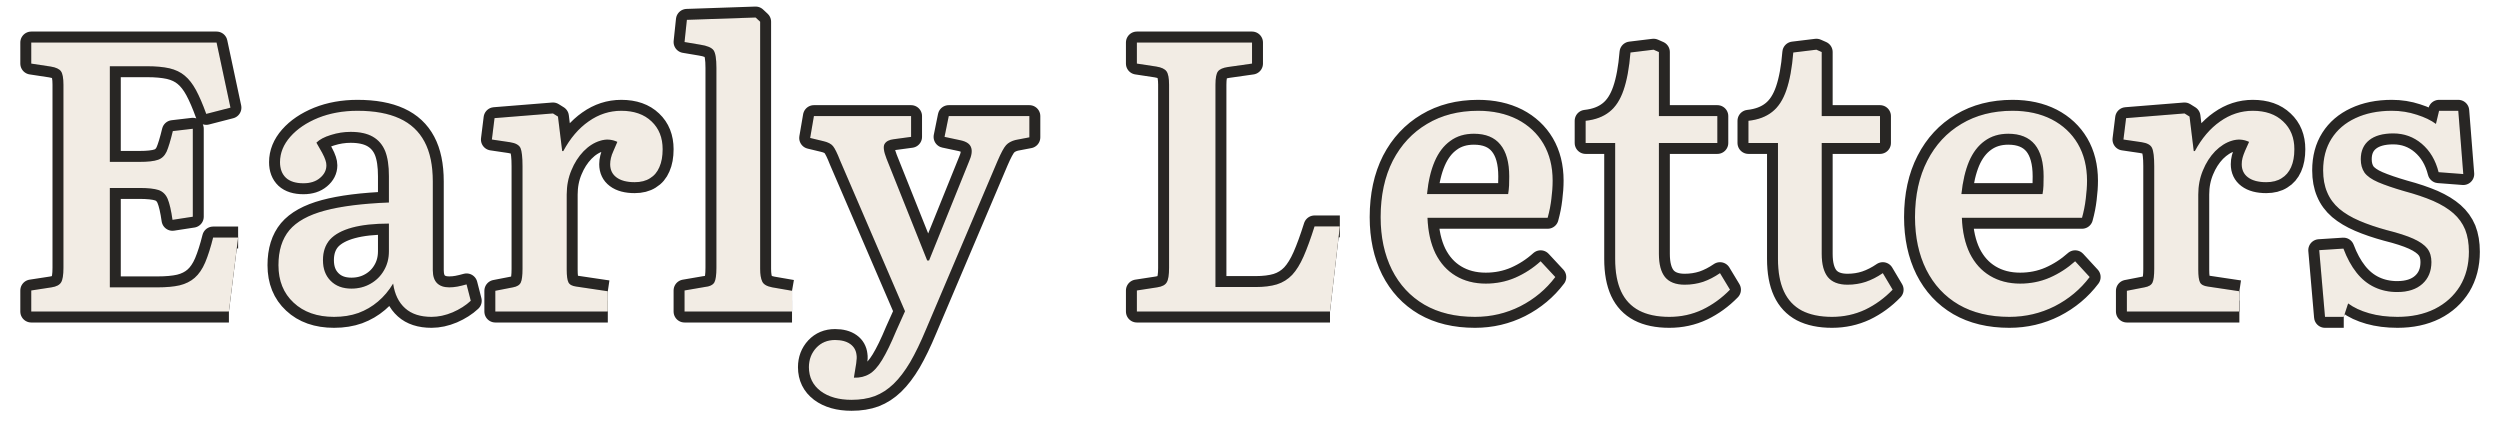
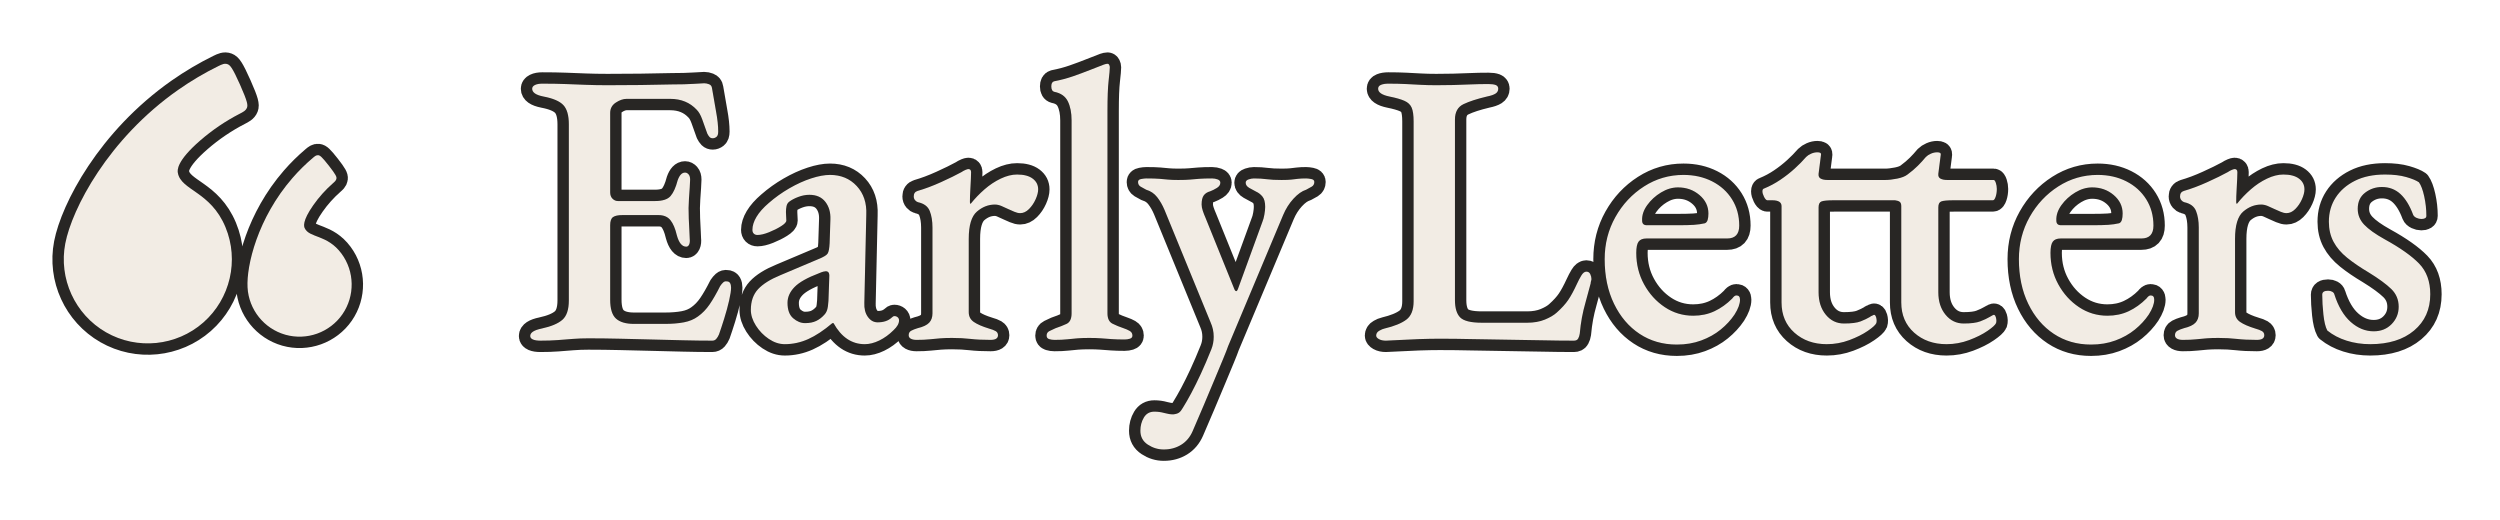
- <svg xmlns="http://www.w3.org/2000/svg" width="160" height="28" viewBox="0 0 160 28" role="img" aria-label="Early Letters">
-   <g transform="translate(0.57 19.94)">
-     <path d="M14.08 0L1.43 0L1.43-1.35L2.73-1.55Q3.19-1.62 3.34-1.87Q3.49-2.11 3.49-2.80L3.49-14.52Q3.49-15.16 3.33-15.38Q3.17-15.60 2.68-15.68L1.43-15.87L1.43-17.22L13.29-17.22L14.18-13.05L12.63-12.65Q12.29-13.59 11.97-14.18Q11.65-14.77 11.25-15.10Q10.86-15.43 10.27-15.57Q9.68-15.70 8.85-15.70L6.46-15.70L6.46-9.58L8.35-9.58Q9.16-9.58 9.53-9.71Q9.90-9.83 10.09-10.23Q10.27-10.64 10.49-11.55L11.77-11.70L11.77-6.07L10.47-5.87Q10.34-6.78 10.16-7.21Q9.98-7.64 9.57-7.78Q9.16-7.91 8.35-7.91L6.46-7.91L6.46-1.55L9.51-1.55Q10.37-1.55 10.93-1.68Q11.50-1.82 11.89-2.16Q12.29-2.51 12.56-3.14Q12.83-3.78 13.07-4.74L14.67-4.74M20.81 0.34Q19.19 0.34 18.22-0.57Q17.25-1.47 17.25-2.97Q17.25-4.37 17.95-5.21Q18.65-6.04 20.21-6.46Q21.77-6.88 24.32-6.98L24.32-8.67Q24.32-9.66 24.08-10.27Q23.83-10.88 23.29-11.19Q22.75-11.50 21.87-11.50Q21.23-11.50 20.60-11.30Q19.98-11.11 19.68-10.81Q19.90-10.44 20.05-10.16Q20.20-9.88 20.26-9.69Q20.32-9.51 20.32-9.36Q20.32-8.89 19.91-8.55Q19.51-8.21 18.85-8.21Q18.11-8.21 17.73-8.56Q17.35-8.92 17.35-9.56Q17.35-10.44 18.01-11.19Q18.67-11.94 19.80-12.40Q20.93-12.85 22.31-12.85Q23.93-12.85 25-12.36Q26.07-11.87 26.60-10.87Q27.13-9.88 27.13-8.33L27.13-2.65Q27.13-2.09 27.40-1.82Q27.67-1.55 28.18-1.55Q28.45-1.55 28.71-1.60Q28.97-1.65 29.29-1.74L29.56-0.69Q29.09-0.25 28.40 0.05Q27.71 0.34 27.05 0.34Q25.97 0.34 25.36-0.21Q24.74-0.76 24.59-1.79Q24.18-1.11 23.62-0.64Q23.07-0.17 22.37 0.09Q21.67 0.34 20.81 0.34M21.92-1.47Q22.60-1.47 23.14-1.78Q23.69-2.09 24-2.63Q24.32-3.17 24.32-3.86L24.32-5.63Q22.90-5.63 21.95-5.37Q21.01-5.11 20.55-4.61Q20.10-4.10 20.10-3.29Q20.10-2.46 20.59-1.97Q21.08-1.47 21.92-1.47M38.33 0L31.13 0L31.13-1.33L32.26-1.55Q32.65-1.62 32.76-1.86Q32.87-2.09 32.87-2.73L32.87-9.31Q32.87-10.17 32.74-10.47Q32.60-10.76 32.06-10.84L30.91-11.01L31.08-12.38L34.82-12.68L35.14-12.48L35.41-10.27L35.48-10.27Q36.14-11.50 37.10-12.17Q38.06-12.85 39.19-12.85Q40.42-12.85 41.13-12.17Q41.84-11.50 41.84-10.39Q41.84-9.71 41.63-9.24Q41.43-8.77 41.03-8.53Q40.64-8.28 40.05-8.28Q39.29-8.28 38.88-8.59Q38.48-8.89 38.48-9.43Q38.48-9.63 38.53-9.83Q38.57-10.02 38.69-10.28Q38.80-10.54 38.94-10.86Q38.40-11.11 37.84-10.93Q37.27-10.76 36.78-10.26Q36.29-9.75 36-9.04Q35.70-8.33 35.70-7.49L35.70-2.68Q35.70-2.09 35.81-1.87Q35.92-1.65 36.31-1.60L38.33-1.30M50.12 0L43.24 0L43.24-1.35L44.52-1.57Q45.01-1.62 45.15-1.87Q45.28-2.11 45.28-2.80L45.28-15.60Q45.28-16.46 45.10-16.72Q44.91-16.98 44.25-17.08L43.24-17.25L43.39-18.67L47.79-18.82L48.08-18.55L48.08-2.73Q48.08-2.21 48.21-1.93Q48.33-1.65 48.85-1.55L50.12-1.33M53.93 5.65Q52.70 5.65 51.95 5.09Q51.20 4.52 51.20 3.56Q51.20 2.83 51.67 2.32Q52.14 1.82 52.87 1.82Q53.49 1.82 53.85 2.08Q54.20 2.33 54.25 2.78Q54.28 2.95 54.23 3.30Q54.18 3.66 54.08 4.23Q54.64 4.25 55.06 4Q55.48 3.76 55.88 3.10Q56.29 2.43 56.78 1.25L57.35-0.02L53.19-9.68Q52.92-10.37 52.74-10.59Q52.56-10.81 52.11-10.91L51.28-11.11L51.52-12.51L57.74-12.51L57.74-11.18L56.63-11.03Q56.19-10.98 56.04-10.72Q55.90-10.47 56.17-9.78L58.77-3.27L58.89-3.27L61.45-9.61Q61.70-10.17 61.58-10.50Q61.47-10.84 60.91-10.96L59.88-11.18L60.15-12.51L65.31-12.51L65.31-11.15L64.42-10.98Q64.03-10.88 63.82-10.65Q63.61-10.42 63.27-9.63L58.70 1.13Q58.18 2.38 57.68 3.24Q57.17 4.10 56.62 4.63Q56.07 5.16 55.42 5.41Q54.77 5.65 53.93 5.65M84.55 0L72.19 0L72.19-1.35L73.49-1.55Q73.96-1.62 74.10-1.87Q74.25-2.11 74.25-2.80L74.25-14.52Q74.25-15.14 74.09-15.37Q73.93-15.60 73.44-15.68L72.19-15.87L72.19-17.22L79.56-17.22L79.56-15.87L78.01-15.65Q77.54-15.58 77.38-15.37Q77.22-15.16 77.22-14.52L77.22-1.57L79.78-1.57Q80.59-1.57 81.15-1.74Q81.72-1.92 82.13-2.35Q82.53-2.78 82.86-3.53Q83.19-4.28 83.56-5.45L85.18-5.45M93.83 0.34Q91.94 0.34 90.59-0.44Q89.24-1.23 88.51-2.68Q87.79-4.13 87.79-6.04Q87.79-8.13 88.57-9.66Q89.36-11.18 90.76-12.01Q92.16-12.85 94.03-12.85Q95.45-12.85 96.54-12.30Q97.62-11.74 98.21-10.74Q98.80-9.73 98.80-8.38Q98.80-7.84 98.72-7.22Q98.65-6.61 98.48-6L90.79-6Q90.84-4.67 91.30-3.72Q91.77-2.78 92.59-2.29Q93.42-1.79 94.52-1.79Q95.53-1.79 96.41-2.17Q97.30-2.56 98.03-3.22L98.97-2.21Q98.08-1.03 96.73-0.34Q95.38 0.34 93.83 0.34M90.76-7.52L95.95-7.52Q95.99-7.76 96.01-8.06Q96.02-8.35 96.02-8.65Q96.02-10 95.45-10.69Q94.89-11.38 93.76-11.38Q92.87-11.38 92.25-10.92Q91.62-10.47 91.25-9.61Q90.88-8.75 90.76-7.52M106.27 0.34Q105.11 0.34 104.34-0.06Q103.56-0.47 103.18-1.29Q102.80-2.11 102.80-3.37L102.80-10.79L100.91-10.79L100.91-12.21Q101.84-12.31 102.43-12.78Q103.02-13.24 103.34-14.18Q103.66-15.11 103.78-16.58L105.26-16.76L105.60-16.61L105.60-12.51L109.34-12.51L109.34-10.79L105.60-10.79L105.60-3.69Q105.60-2.70 105.99-2.21Q106.39-1.72 107.25-1.72Q107.86-1.72 108.42-1.90Q108.97-2.09 109.51-2.46L110.15-1.40Q109.36-0.59 108.38-0.12Q107.40 0.34 106.27 0.34M116.68 0.34Q115.53 0.34 114.75-0.06Q113.98-0.47 113.60-1.29Q113.22-2.11 113.22-3.37L113.22-10.79L111.33-10.79L111.33-12.21Q112.26-12.31 112.85-12.78Q113.44-13.24 113.76-14.18Q114.08-15.11 114.20-16.58L115.68-16.76L116.02-16.61L116.02-12.51L119.75-12.51L119.75-10.79L116.02-10.79L116.02-3.69Q116.02-2.70 116.41-2.21Q116.81-1.72 117.67-1.72Q118.28-1.72 118.83-1.90Q119.39-2.09 119.93-2.46L120.56-1.40Q119.78-0.59 118.80-0.12Q117.81 0.34 116.68 0.34M128.03 0.34Q126.14 0.34 124.79-0.44Q123.44-1.23 122.71-2.68Q121.99-4.13 121.99-6.04Q121.99-8.13 122.78-9.66Q123.56-11.18 124.96-12.01Q126.36-12.85 128.23-12.85Q129.66-12.85 130.74-12.30Q131.82-11.74 132.41-10.74Q133-9.73 133-8.38Q133-7.84 132.92-7.22Q132.85-6.61 132.68-6L124.99-6Q125.04-4.67 125.50-3.72Q125.97-2.78 126.79-2.29Q127.62-1.79 128.72-1.79Q129.73-1.79 130.61-2.17Q131.50-2.56 132.24-3.22L133.17-2.21Q132.28-1.03 130.93-0.34Q129.58 0.34 128.03 0.34M124.96-7.52L130.15-7.52Q130.20-7.76 130.21-8.06Q130.22-8.35 130.22-8.65Q130.22-10 129.66-10.69Q129.09-11.38 127.96-11.38Q127.08-11.38 126.45-10.92Q125.82-10.47 125.45-9.61Q125.09-8.75 124.96-7.52M142.75 0L135.55 0L135.55-1.33L136.68-1.55Q137.08-1.62 137.19-1.86Q137.30-2.09 137.30-2.73L137.30-9.31Q137.30-10.17 137.16-10.47Q137.03-10.76 136.49-10.84L135.33-11.01L135.50-12.38L139.24-12.68L139.56-12.48L139.83-10.27L139.90-10.27Q140.56-11.50 141.52-12.17Q142.48-12.85 143.61-12.85Q144.84-12.85 145.55-12.17Q146.27-11.50 146.27-10.39Q146.27-9.71 146.06-9.24Q145.85-8.77 145.45-8.53Q145.06-8.28 144.47-8.28Q143.71-8.28 143.30-8.59Q142.90-8.89 142.90-9.43Q142.90-9.63 142.95-9.83Q143-10.02 143.11-10.28Q143.22-10.54 143.37-10.86Q142.83-11.11 142.26-10.93Q141.70-10.76 141.20-10.26Q140.71-9.75 140.42-9.04Q140.12-8.33 140.12-7.49L140.12-2.68Q140.12-2.09 140.23-1.87Q140.34-1.65 140.74-1.60L142.75-1.30M149.43 0.34L148.23 0.34L147.86-3.93L149.41-4.03Q149.75-3.12 150.25-2.49Q150.74-1.87 151.40-1.56Q152.06-1.25 152.85-1.25Q153.88-1.25 154.46-1.77Q155.04-2.29 155.04-3.17Q155.04-3.69 154.78-4.03Q154.52-4.37 153.89-4.66Q153.27-4.94 152.19-5.21Q151.20-5.48 150.43-5.81Q149.66-6.14 149.14-6.58Q148.62-7.03 148.37-7.63Q148.11-8.23 148.11-9.04Q148.11-10.22 148.65-11.07Q149.19-11.92 150.18-12.38Q151.18-12.85 152.51-12.85Q153.34-12.85 154.10-12.60Q154.86-12.36 155.33-12.01L155.53-12.85L156.76-12.85L157.08-8.80L155.50-8.92Q155.21-10.07 154.42-10.74Q153.64-11.40 152.60-11.40Q151.60-11.40 151.06-10.97Q150.52-10.54 150.52-9.75Q150.52-9.24 150.76-8.89Q151.01-8.55 151.63-8.28Q152.26-8.01 153.29-7.71Q154.37-7.42 155.16-7.08Q155.95-6.73 156.45-6.29Q156.95-5.85 157.20-5.25Q157.44-4.64 157.44-3.83Q157.44-2.58 156.87-1.63Q156.29-0.69 155.26-0.17Q154.23 0.34 152.87 0.34Q151.87 0.34 151.06 0.11Q150.25-0.12 149.71-0.52" fill="#161412" stroke="#161412" stroke-width="1.4" stroke-linejoin="round" stroke-opacity="0.92" />
-     <path d="M14.08 0L1.43 0L1.43-1.35L2.73-1.55Q3.19-1.62 3.34-1.87Q3.49-2.11 3.49-2.80L3.49-14.52Q3.49-15.16 3.33-15.38Q3.17-15.60 2.68-15.68L1.43-15.87L1.43-17.22L13.29-17.22L14.18-13.05L12.63-12.65Q12.29-13.59 11.97-14.18Q11.65-14.77 11.25-15.10Q10.86-15.43 10.27-15.57Q9.68-15.70 8.85-15.70L6.46-15.70L6.46-9.58L8.35-9.58Q9.16-9.58 9.53-9.71Q9.90-9.83 10.09-10.23Q10.27-10.64 10.49-11.55L11.77-11.70L11.77-6.07L10.47-5.87Q10.34-6.78 10.16-7.21Q9.98-7.64 9.57-7.78Q9.16-7.91 8.35-7.91L6.46-7.91L6.46-1.55L9.51-1.55Q10.37-1.55 10.93-1.68Q11.50-1.82 11.89-2.16Q12.29-2.51 12.56-3.14Q12.83-3.78 13.07-4.74L14.67-4.74M20.81 0.34Q19.19 0.34 18.22-0.57Q17.25-1.47 17.25-2.97Q17.25-4.37 17.95-5.21Q18.65-6.04 20.21-6.46Q21.77-6.88 24.32-6.98L24.32-8.67Q24.32-9.66 24.08-10.27Q23.83-10.88 23.29-11.19Q22.75-11.50 21.87-11.50Q21.23-11.50 20.60-11.30Q19.98-11.11 19.68-10.81Q19.90-10.44 20.05-10.16Q20.20-9.88 20.26-9.69Q20.32-9.51 20.32-9.36Q20.32-8.89 19.91-8.55Q19.51-8.21 18.85-8.21Q18.11-8.21 17.73-8.56Q17.35-8.92 17.35-9.56Q17.35-10.44 18.01-11.19Q18.67-11.94 19.80-12.40Q20.93-12.85 22.31-12.85Q23.93-12.85 25-12.36Q26.07-11.87 26.60-10.87Q27.13-9.88 27.13-8.33L27.13-2.65Q27.13-2.09 27.40-1.82Q27.67-1.55 28.18-1.55Q28.45-1.55 28.71-1.60Q28.97-1.65 29.29-1.74L29.56-0.69Q29.09-0.25 28.40 0.05Q27.71 0.34 27.05 0.34Q25.97 0.34 25.36-0.21Q24.74-0.76 24.59-1.79Q24.18-1.11 23.62-0.64Q23.07-0.17 22.37 0.09Q21.67 0.34 20.81 0.34M21.92-1.47Q22.60-1.47 23.14-1.78Q23.69-2.09 24-2.63Q24.32-3.17 24.32-3.86L24.32-5.63Q22.90-5.63 21.95-5.37Q21.01-5.11 20.55-4.61Q20.10-4.10 20.10-3.29Q20.10-2.46 20.59-1.97Q21.08-1.47 21.92-1.47M38.33 0L31.13 0L31.13-1.33L32.26-1.55Q32.65-1.62 32.76-1.86Q32.87-2.09 32.87-2.73L32.87-9.31Q32.87-10.17 32.74-10.47Q32.60-10.76 32.06-10.84L30.91-11.01L31.08-12.38L34.82-12.68L35.14-12.48L35.41-10.27L35.48-10.27Q36.14-11.50 37.10-12.17Q38.06-12.85 39.19-12.85Q40.42-12.85 41.13-12.17Q41.84-11.50 41.84-10.39Q41.84-9.71 41.63-9.24Q41.43-8.77 41.03-8.53Q40.64-8.28 40.05-8.28Q39.29-8.28 38.88-8.59Q38.48-8.89 38.48-9.43Q38.48-9.63 38.53-9.83Q38.57-10.02 38.69-10.28Q38.80-10.54 38.94-10.86Q38.40-11.11 37.84-10.93Q37.27-10.76 36.78-10.26Q36.29-9.75 36-9.04Q35.70-8.33 35.70-7.49L35.70-2.68Q35.70-2.09 35.81-1.87Q35.92-1.65 36.31-1.60L38.33-1.30M50.12 0L43.24 0L43.24-1.35L44.52-1.57Q45.01-1.62 45.15-1.87Q45.28-2.11 45.28-2.80L45.28-15.60Q45.28-16.46 45.10-16.72Q44.91-16.98 44.25-17.08L43.24-17.25L43.39-18.67L47.79-18.82L48.08-18.55L48.08-2.73Q48.08-2.21 48.21-1.93Q48.33-1.65 48.85-1.55L50.12-1.33M53.93 5.65Q52.70 5.65 51.95 5.09Q51.20 4.52 51.20 3.56Q51.20 2.83 51.67 2.32Q52.14 1.82 52.87 1.82Q53.49 1.82 53.85 2.08Q54.20 2.33 54.25 2.78Q54.28 2.95 54.23 3.30Q54.18 3.66 54.08 4.23Q54.64 4.25 55.06 4Q55.48 3.76 55.88 3.10Q56.29 2.43 56.78 1.25L57.35-0.02L53.19-9.68Q52.92-10.37 52.74-10.59Q52.56-10.81 52.11-10.91L51.28-11.11L51.52-12.51L57.74-12.51L57.74-11.18L56.63-11.03Q56.19-10.98 56.04-10.72Q55.90-10.47 56.17-9.78L58.77-3.27L58.89-3.27L61.45-9.61Q61.70-10.17 61.58-10.50Q61.47-10.84 60.91-10.96L59.88-11.18L60.15-12.51L65.31-12.51L65.31-11.15L64.42-10.98Q64.03-10.88 63.82-10.65Q63.61-10.42 63.27-9.63L58.70 1.13Q58.18 2.38 57.68 3.24Q57.17 4.10 56.62 4.63Q56.07 5.16 55.42 5.41Q54.77 5.65 53.93 5.65M84.55 0L72.19 0L72.19-1.35L73.49-1.55Q73.96-1.62 74.10-1.87Q74.25-2.11 74.25-2.80L74.25-14.52Q74.25-15.14 74.09-15.37Q73.93-15.60 73.44-15.68L72.19-15.87L72.19-17.22L79.56-17.22L79.56-15.87L78.01-15.65Q77.54-15.58 77.38-15.37Q77.22-15.16 77.22-14.52L77.22-1.57L79.78-1.57Q80.59-1.57 81.15-1.74Q81.72-1.92 82.13-2.35Q82.53-2.78 82.86-3.53Q83.19-4.28 83.56-5.45L85.18-5.45M93.83 0.34Q91.94 0.34 90.59-0.44Q89.24-1.23 88.51-2.68Q87.79-4.13 87.79-6.04Q87.79-8.13 88.57-9.66Q89.36-11.18 90.76-12.01Q92.16-12.85 94.03-12.85Q95.45-12.85 96.54-12.30Q97.62-11.74 98.21-10.74Q98.80-9.73 98.80-8.38Q98.80-7.84 98.72-7.22Q98.65-6.61 98.48-6L90.79-6Q90.84-4.67 91.30-3.72Q91.77-2.78 92.59-2.29Q93.42-1.79 94.52-1.79Q95.53-1.79 96.41-2.17Q97.30-2.56 98.03-3.22L98.97-2.21Q98.08-1.03 96.73-0.34Q95.38 0.34 93.83 0.34M90.76-7.52L95.95-7.52Q95.99-7.76 96.01-8.06Q96.02-8.35 96.02-8.65Q96.02-10 95.45-10.69Q94.89-11.38 93.76-11.38Q92.87-11.38 92.25-10.92Q91.62-10.47 91.25-9.61Q90.88-8.75 90.76-7.52M106.27 0.34Q105.11 0.34 104.34-0.06Q103.56-0.47 103.18-1.29Q102.80-2.11 102.80-3.37L102.80-10.79L100.91-10.79L100.91-12.21Q101.84-12.31 102.43-12.78Q103.02-13.24 103.34-14.18Q103.66-15.11 103.78-16.58L105.26-16.76L105.60-16.61L105.60-12.51L109.34-12.51L109.34-10.79L105.60-10.79L105.60-3.69Q105.60-2.70 105.99-2.21Q106.39-1.72 107.25-1.72Q107.86-1.72 108.42-1.90Q108.97-2.09 109.51-2.46L110.15-1.40Q109.36-0.59 108.38-0.12Q107.40 0.34 106.27 0.34M116.68 0.34Q115.53 0.34 114.75-0.06Q113.98-0.47 113.60-1.29Q113.22-2.11 113.22-3.37L113.22-10.79L111.33-10.79L111.33-12.21Q112.26-12.31 112.85-12.78Q113.44-13.24 113.76-14.18Q114.08-15.11 114.20-16.58L115.68-16.76L116.02-16.61L116.02-12.51L119.75-12.51L119.75-10.79L116.02-10.79L116.02-3.69Q116.02-2.70 116.41-2.21Q116.81-1.72 117.67-1.72Q118.28-1.72 118.83-1.90Q119.39-2.09 119.93-2.46L120.56-1.40Q119.78-0.59 118.80-0.12Q117.81 0.34 116.68 0.34M128.03 0.34Q126.14 0.34 124.79-0.44Q123.44-1.23 122.71-2.68Q121.99-4.13 121.99-6.04Q121.99-8.13 122.78-9.66Q123.56-11.18 124.96-12.01Q126.36-12.85 128.23-12.85Q129.66-12.85 130.74-12.30Q131.82-11.74 132.41-10.74Q133-9.73 133-8.38Q133-7.84 132.92-7.22Q132.85-6.61 132.68-6L124.99-6Q125.04-4.67 125.50-3.72Q125.97-2.78 126.79-2.29Q127.62-1.79 128.72-1.79Q129.73-1.79 130.61-2.17Q131.50-2.56 132.24-3.22L133.17-2.21Q132.28-1.03 130.93-0.34Q129.58 0.34 128.03 0.34M124.96-7.52L130.15-7.52Q130.20-7.76 130.21-8.06Q130.22-8.35 130.22-8.65Q130.22-10 129.66-10.69Q129.09-11.38 127.96-11.38Q127.08-11.38 126.45-10.92Q125.82-10.47 125.45-9.61Q125.09-8.75 124.96-7.52M142.75 0L135.55 0L135.55-1.33L136.68-1.55Q137.08-1.62 137.19-1.86Q137.30-2.09 137.30-2.73L137.30-9.31Q137.30-10.17 137.16-10.47Q137.03-10.76 136.49-10.84L135.33-11.01L135.50-12.38L139.24-12.68L139.56-12.48L139.83-10.27L139.90-10.27Q140.56-11.50 141.52-12.17Q142.48-12.85 143.61-12.85Q144.84-12.85 145.55-12.17Q146.27-11.50 146.27-10.39Q146.27-9.71 146.06-9.24Q145.85-8.77 145.45-8.53Q145.06-8.28 144.47-8.28Q143.71-8.28 143.30-8.59Q142.90-8.89 142.90-9.43Q142.90-9.63 142.95-9.83Q143-10.02 143.11-10.28Q143.22-10.54 143.37-10.86Q142.83-11.11 142.26-10.93Q141.70-10.76 141.20-10.26Q140.71-9.75 140.42-9.04Q140.12-8.33 140.12-7.49L140.12-2.68Q140.12-2.09 140.23-1.87Q140.34-1.65 140.74-1.60L142.75-1.30M149.43 0.34L148.23 0.34L147.86-3.93L149.41-4.03Q149.75-3.12 150.25-2.49Q150.74-1.87 151.40-1.56Q152.06-1.25 152.85-1.25Q153.88-1.25 154.46-1.77Q155.04-2.29 155.04-3.17Q155.04-3.69 154.78-4.03Q154.52-4.37 153.89-4.66Q153.27-4.94 152.19-5.21Q151.20-5.48 150.43-5.81Q149.66-6.14 149.14-6.58Q148.62-7.03 148.37-7.63Q148.11-8.23 148.11-9.04Q148.11-10.22 148.65-11.07Q149.19-11.92 150.18-12.38Q151.18-12.85 152.51-12.85Q153.34-12.85 154.10-12.60Q154.86-12.36 155.33-12.01L155.53-12.85L156.76-12.85L157.08-8.80L155.50-8.92Q155.21-10.07 154.42-10.74Q153.64-11.40 152.60-11.40Q151.60-11.40 151.06-10.97Q150.52-10.54 150.52-9.75Q150.52-9.24 150.76-8.89Q151.01-8.55 151.63-8.28Q152.26-8.01 153.29-7.71Q154.37-7.42 155.16-7.08Q155.95-6.73 156.45-6.29Q156.95-5.85 157.20-5.25Q157.44-4.64 157.44-3.83Q157.44-2.58 156.87-1.63Q156.29-0.69 155.26-0.17Q154.23 0.34 152.87 0.34Q151.87 0.34 151.06 0.11Q150.25-0.12 149.71-0.52" fill="#F2ECE4" />
-   </g>
+ <svg xmlns="http://www.w3.org/2000/svg" width="154" height="32" viewBox="-163.5 -868.5 6394.95 1332" preserveAspectRatio="xMinYMid meet" role="img" aria-label="Early Letters">
+   <path fill="#161412" fill-opacity="0.92" stroke="#161412" stroke-opacity="0.92" stroke-width="58.28" stroke-linejoin="round" d="M3.95 -244.61C21.09 -332.81 113.13 -511.89 293.68 -638.32C326.38 -661.21 360.79 -681.55 396.61 -699.14C405.75 -703.63 412.62 -706.79 420.21 -703.87C426.57 -701.43 432.55 -695.06 452.04 -651.28C471.54 -607.5 472.27 -598.79 469.82 -592.43C466.83 -584.62 459.31 -581.03 451.09 -576.79C414.67 -558.01 380.63 -534.94 349.69 -508.06C288.76 -455.12 291.27 -432.06 292.54 -425.15C300.9 -379.78 376.5 -378.16 414.69 -286.02C449.93 -201.03 427.03 -102.41 357.95 -41.63C288.88 19.15 188.15 29.3 108.33 -16.46C28.51 -62.23 -13.61 -154.29 3.95 -244.61ZM471.19 -131.81C468.27 -187.44 496.78 -308.98 586.44 -412.12C602.67 -430.79 620.32 -448.19 639.23 -464.15C644.05 -468.22 647.71 -471.15 652.72 -470.53C656.91 -470.02 661.46 -467.08 679.76 -443.67C698.05 -420.25 699.8 -415.12 699.28 -410.93C698.65 -405.78 694.67 -402.5 690.36 -398.71C671.26 -381.95 654.25 -362.97 639.67 -342.16C610.95 -301.17 615.92 -287.67 617.72 -283.71C629.56 -257.67 675.28 -268.03 712.07 -218.33C746.02 -172.48 747.04 -109.73 714.6 -62.8C682.16 -15.88 623.09 5.34 568.2 -10.22C513.32 -25.78 474.17 -74.84 471.19 -131.81Z" />
+   <path fill="#161412" fill-opacity="0.92" stroke="#161412" stroke-opacity="0.92" stroke-width="58.28" stroke-linejoin="round" transform="translate(1165.05 0)" d="M57 5Q45 5 38 2Q31 -1 31 -7Q31 -20 60 -26Q97 -34 113.5 -48.5Q130 -63 130 -98L130 -550Q130 -584 116 -599Q102 -614 65 -621Q50 -624 43 -629Q36 -634 36 -641Q36 -647 43 -650.5Q50 -654 62 -654Q95 -654 121.5 -653Q148 -652 173.5 -651Q199 -650 229 -650Q269 -650 313.5 -650.5Q358 -651 394 -652Q428 -652 450.5 -653.5Q473 -655 477 -655Q483 -655 489.5 -652.5Q496 -650 497 -643Q502 -612 507.5 -582.5Q513 -553 513 -531Q513 -521 508.5 -517.5Q504 -514 499 -514Q494 -514 491 -517Q488 -520 485 -526Q478 -546 472 -562.5Q466 -579 458 -587Q445 -601 428 -608Q411 -615 390 -615L278 -615Q265 -615 250.5 -605.5Q236 -596 236 -579L236 -375Q236 -365 242 -359Q248 -353 256 -353L351 -353Q380 -353 391 -366Q402 -379 409 -406Q416 -426 428 -426Q433 -426 437 -421.5Q441 -417 441 -408Q441 -402 440 -388Q439 -374 438 -359Q437 -344 437 -335Q437 -324 437.5 -308.5Q438 -293 439 -278Q440 -263 440 -256Q441 -247 438.5 -241.5Q436 -236 431 -236Q415 -236 407 -265Q401 -291 390.5 -304Q380 -317 360 -317L267 -317Q251 -317 243.5 -312Q236 -307 236 -291L236 -100Q236 -65 251 -51.5Q266 -38 297 -38L376 -38Q404 -38 425 -42Q446 -46 461 -57Q478 -69 491 -88Q504 -107 518 -135Q522 -141 526 -144.5Q530 -148 535 -147Q541 -147 543.5 -142.5Q546 -138 546 -131Q546 -120 541 -98Q536 -76 528.5 -52Q521 -28 515 -11Q512 -4 508 0.5Q504 5 498 5Q462 5 423 4Q384 3 343 2Q302 1 261 0Q220 -1 180 -1Q159 -1 140 0.5Q121 2 101.5 3.5Q82 5 57 5ZM683.7 14Q662.7 14 642.7 0.5Q622.7 -13 609.7 -33.5Q596.7 -54 596.7 -74Q596.7 -107 615.2 -127Q633.7 -147 672.7 -163L769.7 -204Q789.7 -212 793.7 -218.5Q797.7 -225 798.7 -245L800.7 -306Q801.7 -333 787.7 -351Q773.7 -369 746.7 -369Q732.7 -369 718.2 -363.5Q703.7 -358 694.7 -351Q689.7 -347 688.2 -340Q686.7 -333 686.7 -325Q686.7 -320 687.2 -313.5Q687.7 -307 687.7 -303Q687.7 -297 674.2 -288.5Q660.7 -280 643.2 -273Q625.7 -266 613.7 -266Q607.7 -266 604.2 -269.5Q600.7 -273 600.7 -279Q600.7 -295 611.2 -312.5Q621.7 -330 642.7 -348Q666.7 -369 695.2 -385.5Q723.7 -402 751.2 -411Q778.7 -420 799.7 -420Q841.7 -420 868.2 -391.5Q894.7 -363 892.7 -318L887.7 -92Q886.7 -70 896.7 -56Q906.7 -42 921.7 -42Q944.7 -42 957.7 -54Q961.7 -58 964.7 -58Q969.7 -58 973.2 -55Q976.7 -52 976.7 -47Q976.7 -35 962.7 -22Q945.7 -5 926.2 4.5Q906.7 14 888.7 14Q838.7 14 808.7 -40L805.7 -40Q772.7 -12 743.7 1Q714.7 14 683.7 14ZM735.7 -40Q752.7 -40 764.2 -45.5Q775.7 -51 784.7 -61Q789.7 -66 792.2 -73.5Q794.7 -81 795.7 -97L797.7 -154Q798.7 -164 796.7 -168.5Q794.7 -173 788.7 -173Q786.7 -173 782.7 -172Q778.7 -171 771.7 -168Q726.7 -151 708.7 -132.5Q690.7 -114 690.7 -92Q690.7 -65 705.2 -52.5Q719.7 -40 735.7 -40ZM1021.4 3Q1012.4 3 1006.9 0Q1001.4 -3 1001.4 -9Q1001.4 -17 1007.9 -20.5Q1014.4 -24 1024.4 -27Q1045.4 -32 1053.9 -41Q1062.4 -50 1062.4 -65L1062.4 -285Q1062.4 -310 1055.4 -327.5Q1048.4 -345 1025.4 -350Q1021.4 -351 1017.9 -355Q1014.4 -359 1014.4 -365Q1014.4 -376 1024.4 -379Q1052.4 -387 1084.4 -401.5Q1116.4 -416 1136.4 -427Q1142.4 -431 1147.4 -433Q1152.4 -435 1154.4 -435Q1161.4 -435 1161.4 -427Q1161.4 -423 1160.9 -410Q1160.4 -397 1159.4 -381Q1158.4 -365 1158.4 -350Q1158.4 -346 1160.4 -346Q1176.4 -366 1195.9 -383Q1215.4 -400 1237.4 -410.5Q1259.4 -421 1279.4 -421Q1305.4 -421 1319.4 -410.5Q1333.4 -400 1333.4 -383Q1333.4 -372 1326.9 -357.5Q1320.4 -343 1309.9 -332.5Q1299.4 -322 1287.4 -322Q1280.4 -322 1272.4 -325.5Q1264.4 -329 1255.4 -333Q1247.4 -337 1238.9 -340.5Q1230.4 -344 1222.4 -344Q1197.4 -344 1176.4 -326Q1155.4 -308 1155.4 -256L1155.4 -68Q1155.4 -52 1168.4 -43Q1181.4 -34 1207.4 -26Q1218.4 -23 1224.4 -19.5Q1230.4 -16 1230.4 -9Q1230.4 3 1211.4 3Q1181.4 3 1159.9 0.5Q1138.4 -2 1112.4 -2Q1095.4 -2 1082.4 -1Q1069.4 0 1055.4 1.5Q1041.4 3 1021.4 3ZM1375.1 3Q1368.1 3 1361.6 1Q1355.1 -1 1355.1 -8Q1355.1 -16 1362.1 -19.5Q1369.1 -23 1378.1 -27Q1393.1 -32 1406.1 -38Q1419.1 -44 1419.1 -65L1419.1 -560Q1419.1 -589 1409.6 -608.5Q1400.1 -628 1375.1 -633Q1367.1 -635 1367.1 -647Q1367.1 -658 1374.1 -660Q1400.1 -665 1423.1 -673Q1446.1 -681 1466.1 -689Q1486.1 -697 1502.1 -703Q1508.1 -705 1511.1 -705Q1514.1 -705 1515.6 -702Q1517.1 -699 1517.1 -696Q1517.1 -688 1514.1 -662Q1511.1 -636 1511.1 -584L1511.1 -65Q1511.1 -45 1524.1 -38.5Q1537.1 -32 1552.1 -27Q1561.1 -24 1568.1 -20Q1575.1 -16 1575.1 -8Q1575.1 -2 1568.6 0Q1562.1 2 1555.1 2Q1536.1 2 1522.1 1Q1508.1 0 1495.1 -1Q1482.1 -2 1464.1 -2Q1447.1 -2 1434.1 -1Q1421.1 0 1408.1 1.5Q1395.1 3 1375.1 3ZM1655.5 284Q1633.5 284 1614.5 271.5Q1595.5 259 1595.5 236Q1595.5 217 1604.5 202Q1613.5 187 1631.5 187Q1644.5 187 1657 190.5Q1669.5 194 1679.5 194Q1689.5 193 1694.5 189.5Q1699.5 186 1704.5 177Q1714.5 161 1726 139.5Q1737.5 118 1750.5 90Q1763.5 62 1777.5 27Q1783.5 12 1783.5 -5Q1783.5 -15 1781.5 -24Q1779.5 -33 1775.5 -42L1657.5 -330Q1649.5 -349 1638.5 -363Q1627.5 -377 1610.5 -382Q1602.5 -386 1596 -390Q1589.5 -394 1589.5 -402Q1589.5 -408 1597.5 -409.5Q1605.5 -411 1610.5 -411Q1632.5 -411 1644.5 -410Q1656.5 -409 1666.5 -408Q1676.5 -407 1692.5 -407Q1711.5 -407 1722.5 -408Q1733.5 -409 1746 -410Q1758.5 -411 1779.5 -411Q1786.5 -411 1793.5 -408.5Q1800.5 -406 1800.5 -400Q1800.5 -392 1791.5 -386.5Q1782.5 -381 1774.5 -378Q1763.5 -375 1758 -367.5Q1752.5 -360 1752.5 -344Q1752.5 -337 1755.5 -328Q1758.5 -319 1762.5 -310L1836.5 -127Q1838.5 -122 1841.5 -122Q1843.5 -122 1845.5 -127L1908.5 -300Q1911.5 -307 1913.5 -318.5Q1915.5 -330 1915.5 -338Q1915.5 -356 1908.5 -364.5Q1901.5 -373 1892.5 -377Q1884.5 -381 1875 -386.5Q1865.5 -392 1865.5 -400Q1865.5 -406 1873 -408.5Q1880.5 -411 1886.5 -411Q1904.5 -411 1919.5 -409Q1934.5 -407 1957.5 -407Q1973.5 -407 1982.5 -408Q1991.5 -409 1999.5 -410Q2007.5 -411 2020.5 -411Q2025.5 -411 2033.5 -409.5Q2041.5 -408 2041.5 -402Q2041.5 -394 2035 -390Q2028.5 -386 2020.5 -382Q2004.5 -377 1988 -359Q1971.5 -341 1961.5 -317L1820.5 19Q1817.5 28 1808 51Q1798.5 74 1785.5 105Q1772.5 136 1758 170.5Q1743.5 205 1729.5 237Q1719.5 260 1700 272Q1680.5 284 1655.5 284ZM2225.1 5Q2214.1 5 2207.1 1Q2200.1 -3 2200.1 -8Q2200.1 -16 2208.1 -20.5Q2216.1 -25 2221.1 -26Q2259.1 -35 2277.6 -49Q2296.1 -63 2296.1 -96L2296.1 -557Q2296.1 -581 2291.1 -592.5Q2286.1 -604 2272.6 -610Q2259.1 -616 2234.1 -621Q2205.1 -627 2205.1 -641Q2205.1 -648 2212.6 -651Q2220.1 -654 2231.1 -654Q2256.1 -654 2276.1 -653Q2296.1 -652 2314.1 -651Q2332.1 -650 2354.1 -650Q2377.1 -650 2398.1 -650.5Q2419.1 -651 2441.1 -652Q2463.1 -653 2488.1 -653Q2500.1 -653 2506.6 -650.5Q2513.1 -648 2513.1 -641Q2513.1 -633 2506.1 -628.5Q2499.1 -624 2484.1 -621Q2446.1 -612 2424.1 -601.5Q2402.1 -591 2402.1 -562L2402.1 -99Q2402.1 -68 2415.6 -54.5Q2429.1 -41 2471.1 -41L2587.1 -41Q2613.1 -41 2632.6 -49Q2652.1 -57 2663.1 -67Q2682.1 -84 2692.6 -99.5Q2703.1 -115 2715.1 -141Q2720.1 -152 2726.1 -162Q2732.1 -172 2739.1 -172Q2746.1 -172 2749.1 -165.5Q2752.1 -159 2752.1 -153Q2752.1 -151 2751.1 -148Q2750.1 -145 2750.1 -142Q2743.1 -115 2737.1 -94Q2731.1 -73 2727.6 -54Q2724.1 -35 2722.1 -13Q2721.1 -6 2718.1 -0.5Q2715.1 5 2707.1 5Q2668.1 5 2624.1 4Q2580.1 3 2535.1 2.5Q2490.1 2 2446.6 1Q2403.1 0 2363.1 0Q2339.1 0 2309.6 1Q2280.1 2 2255.6 3.5Q2231.1 5 2225.1 5ZM2971 15Q2917 15 2875.5 -12.5Q2834 -40 2810 -89.5Q2786 -139 2786 -204Q2786 -263 2813.5 -312Q2841 -361 2887 -390.5Q2933 -420 2988 -420Q3029 -420 3061.5 -403.5Q3094 -387 3112.5 -357.5Q3131 -328 3131 -290Q3131 -257 3100 -257L2893 -257Q2879 -257 2873 -249Q2867 -241 2867 -220Q2867 -176 2887 -139.5Q2907 -103 2940 -81Q2973 -59 3013 -59Q3043 -59 3067.5 -70.5Q3092 -82 3113 -103Q3116 -107 3118.5 -109Q3121 -111 3124 -111Q3133 -111 3133 -100Q3133 -84 3119 -62Q3105 -41 3083.5 -23.5Q3062 -6 3033.5 4.5Q3005 15 2971 15ZM2894 -291L2974 -291Q3000 -291 3015 -292Q3030 -293 3043 -296Q3048 -298 3050 -304.5Q3052 -311 3052 -321Q3052 -349 3029 -368.5Q3006 -388 2974 -388Q2952 -388 2930.5 -375Q2909 -362 2895 -342.5Q2881 -323 2882 -303Q2882 -291 2894 -291ZM3355.5 14Q3305.5 14 3272.5 -15.5Q3239.5 -45 3239.5 -93L3239.5 -340Q3239.5 -355 3215.5 -355L3202.5 -355Q3198.5 -356 3194.5 -364Q3190.5 -372 3190.5 -378Q3190.5 -384 3194.5 -385Q3216.5 -394 3236.5 -407.5Q3256.5 -421 3273.5 -436.5Q3290.5 -452 3302.5 -466Q3307.5 -471 3315.5 -474.5Q3323.5 -478 3331.5 -478Q3336.5 -478 3339 -476.5Q3341.5 -475 3340.5 -470L3334.5 -423Q3333.5 -414 3340 -410.5Q3346.5 -407 3357.5 -407L3505.5 -407Q3518.5 -407 3536 -410.5Q3553.5 -414 3562.5 -421Q3577.5 -432 3589 -443.5Q3600.5 -455 3609.5 -466Q3614.5 -471 3622.5 -474.5Q3630.5 -478 3638.5 -478Q3643.5 -478 3646 -476.5Q3648.5 -475 3647.5 -470L3641.5 -423Q3640.5 -414 3647 -410.5Q3653.5 -407 3664.5 -407L3783.5 -407Q3786.5 -407 3789 -399.5Q3791.5 -392 3791.5 -384Q3791.5 -373 3788.5 -364Q3785.5 -355 3781.5 -355L3681.5 -355Q3656.5 -355 3649 -352Q3641.5 -349 3641.5 -337L3641.5 -119Q3641.5 -84 3660 -61.5Q3678.5 -39 3706.5 -39Q3734.5 -39 3749 -44.5Q3763.5 -50 3773.5 -56Q3777.5 -58 3780.5 -60Q3786.5 -64 3789 -55Q3791.5 -46 3789.5 -40Q3786.5 -33 3767.5 -20Q3748.5 -7 3720.5 3.5Q3692.5 14 3662.5 14Q3612.5 14 3579.5 -15.5Q3546.5 -45 3546.5 -93L3546.5 -340Q3546.5 -348 3542.5 -351Q3538.5 -354 3530.5 -355L3374.5 -355Q3349.5 -355 3342 -352Q3334.5 -349 3334.5 -337L3334.5 -119Q3334.5 -84 3353 -61.5Q3371.5 -39 3399.5 -39Q3428.5 -39 3442.5 -44.5Q3456.5 -50 3466.5 -56Q3468.5 -58 3470.5 -58.5Q3472.5 -59 3473.5 -60Q3479.5 -64 3482 -55Q3484.5 -46 3482.5 -40Q3479.5 -33 3460.5 -20Q3441.5 -7 3413.5 3.5Q3385.5 14 3355.5 14ZM4033.1 15Q3979.1 15 3937.6 -12.5Q3896.1 -40 3872.1 -89.5Q3848.1 -139 3848.1 -204Q3848.1 -263 3875.6 -312Q3903.1 -361 3949.1 -390.5Q3995.1 -420 4050.1 -420Q4091.1 -420 4123.6 -403.5Q4156.1 -387 4174.6 -357.5Q4193.1 -328 4193.1 -290Q4193.1 -257 4162.1 -257L3955.1 -257Q3941.1 -257 3935.1 -249Q3929.1 -241 3929.1 -220Q3929.1 -176 3949.1 -139.5Q3969.1 -103 4002.1 -81Q4035.1 -59 4075.1 -59Q4105.1 -59 4129.6 -70.5Q4154.1 -82 4175.1 -103Q4178.1 -107 4180.6 -109Q4183.1 -111 4186.1 -111Q4195.1 -111 4195.1 -100Q4195.1 -84 4181.1 -62Q4167.1 -41 4145.6 -23.5Q4124.1 -6 4095.6 4.5Q4067.1 15 4033.1 15ZM3956.1 -291L4036.1 -291Q4062.1 -291 4077.1 -292Q4092.1 -293 4105.1 -296Q4110.1 -298 4112.1 -304.5Q4114.1 -311 4114.1 -321Q4114.1 -349 4091.1 -368.5Q4068.1 -388 4036.1 -388Q4014.1 -388 3992.6 -375Q3971.1 -362 3957.1 -342.5Q3943.1 -323 3944.1 -303Q3944.1 -291 3956.1 -291ZM4268.3 3Q4259.3 3 4253.8 0Q4248.3 -3 4248.3 -9Q4248.3 -17 4254.8 -20.5Q4261.3 -24 4271.3 -27Q4292.3 -32 4300.8 -41Q4309.3 -50 4309.3 -65L4309.3 -285Q4309.3 -310 4302.3 -327.5Q4295.3 -345 4272.3 -350Q4268.3 -351 4264.8 -355Q4261.3 -359 4261.3 -365Q4261.3 -376 4271.3 -379Q4299.3 -387 4331.3 -401.5Q4363.3 -416 4383.3 -427Q4389.3 -431 4394.3 -433Q4399.3 -435 4401.3 -435Q4408.3 -435 4408.3 -427Q4408.3 -423 4407.8 -410Q4407.3 -397 4406.3 -381Q4405.3 -365 4405.3 -350Q4405.3 -346 4407.3 -346Q4423.3 -366 4442.8 -383Q4462.3 -400 4484.3 -410.5Q4506.3 -421 4526.3 -421Q4552.3 -421 4566.3 -410.5Q4580.3 -400 4580.3 -383Q4580.3 -372 4573.8 -357.5Q4567.3 -343 4556.8 -332.5Q4546.3 -322 4534.3 -322Q4527.3 -322 4519.3 -325.5Q4511.3 -329 4502.3 -333Q4494.3 -337 4485.8 -340.5Q4477.3 -344 4469.3 -344Q4444.3 -344 4423.3 -326Q4402.3 -308 4402.3 -256L4402.3 -68Q4402.3 -52 4415.3 -43Q4428.3 -34 4454.3 -26Q4465.3 -23 4471.3 -19.5Q4477.3 -16 4477.3 -9Q4477.3 3 4458.3 3Q4428.3 3 4406.8 0.5Q4385.3 -2 4359.3 -2Q4342.3 -2 4329.3 -1Q4316.3 0 4302.3 1.5Q4288.3 3 4268.3 3ZM4748.9 14Q4716.9 14 4688.4 5Q4659.9 -4 4638.9 -21Q4631.9 -34 4628.9 -62Q4625.9 -90 4625.9 -113Q4625.9 -123 4640.9 -123Q4646.9 -123 4651.4 -120.5Q4655.9 -118 4656.9 -114Q4671.9 -67 4698.9 -43Q4725.9 -19 4757.9 -19Q4785.9 -19 4803.9 -37.5Q4821.9 -56 4821.9 -82Q4821.9 -109 4802.9 -127.5Q4783.9 -146 4744.9 -170Q4712.9 -189 4689.9 -207.5Q4666.9 -226 4654.9 -248.5Q4642.9 -271 4642.9 -300Q4642.9 -335 4660.4 -362Q4677.9 -389 4709.9 -405Q4741.9 -421 4786.9 -421Q4818.9 -421 4841.4 -414.5Q4863.9 -408 4873.9 -401Q4881.9 -390 4887.4 -365Q4892.9 -340 4892.9 -315Q4892.9 -307 4879.9 -307Q4873.9 -307 4867.4 -310Q4860.9 -313 4858.9 -318Q4845.9 -353 4826.4 -371Q4806.9 -389 4778.9 -389Q4754.9 -389 4735.9 -374.5Q4716.9 -360 4716.9 -333Q4716.9 -310 4733.4 -292.5Q4749.9 -275 4785.9 -255Q4845.9 -222 4874.4 -192.5Q4902.9 -163 4902.9 -114Q4902.9 -56 4861.4 -21Q4819.9 14 4748.9 14Z" />
+   <path fill="#F2ECE4" d="M3.95 -244.61C21.09 -332.81 113.13 -511.89 293.68 -638.32C326.38 -661.21 360.79 -681.55 396.61 -699.14C405.75 -703.63 412.62 -706.79 420.21 -703.87C426.57 -701.43 432.55 -695.06 452.04 -651.28C471.54 -607.5 472.27 -598.79 469.82 -592.43C466.83 -584.62 459.31 -581.03 451.09 -576.79C414.67 -558.01 380.63 -534.94 349.69 -508.06C288.76 -455.12 291.27 -432.06 292.54 -425.15C300.9 -379.78 376.5 -378.16 414.69 -286.02C449.93 -201.03 427.03 -102.41 357.95 -41.63C288.88 19.15 188.15 29.3 108.33 -16.46C28.51 -62.23 -13.61 -154.29 3.95 -244.61ZM471.19 -131.81C468.27 -187.44 496.78 -308.98 586.44 -412.12C602.67 -430.79 620.32 -448.19 639.23 -464.15C644.05 -468.22 647.71 -471.15 652.72 -470.53C656.91 -470.02 661.46 -467.08 679.76 -443.67C698.05 -420.25 699.8 -415.12 699.28 -410.93C698.65 -405.78 694.67 -402.5 690.36 -398.71C671.26 -381.95 654.25 -362.97 639.67 -342.16C610.95 -301.17 615.92 -287.67 617.72 -283.71C629.56 -257.67 675.28 -268.03 712.07 -218.33C746.02 -172.48 747.04 -109.73 714.6 -62.8C682.16 -15.88 623.09 5.34 568.2 -10.22C513.32 -25.78 474.17 -74.84 471.19 -131.81Z" />
+   <path fill="#F2ECE4" transform="translate(1165.05 0)" d="M57 5Q45 5 38 2Q31 -1 31 -7Q31 -20 60 -26Q97 -34 113.5 -48.5Q130 -63 130 -98L130 -550Q130 -584 116 -599Q102 -614 65 -621Q50 -624 43 -629Q36 -634 36 -641Q36 -647 43 -650.5Q50 -654 62 -654Q95 -654 121.5 -653Q148 -652 173.5 -651Q199 -650 229 -650Q269 -650 313.5 -650.5Q358 -651 394 -652Q428 -652 450.5 -653.5Q473 -655 477 -655Q483 -655 489.5 -652.5Q496 -650 497 -643Q502 -612 507.5 -582.5Q513 -553 513 -531Q513 -521 508.5 -517.5Q504 -514 499 -514Q494 -514 491 -517Q488 -520 485 -526Q478 -546 472 -562.5Q466 -579 458 -587Q445 -601 428 -608Q411 -615 390 -615L278 -615Q265 -615 250.5 -605.5Q236 -596 236 -579L236 -375Q236 -365 242 -359Q248 -353 256 -353L351 -353Q380 -353 391 -366Q402 -379 409 -406Q416 -426 428 -426Q433 -426 437 -421.5Q441 -417 441 -408Q441 -402 440 -388Q439 -374 438 -359Q437 -344 437 -335Q437 -324 437.5 -308.5Q438 -293 439 -278Q440 -263 440 -256Q441 -247 438.5 -241.5Q436 -236 431 -236Q415 -236 407 -265Q401 -291 390.5 -304Q380 -317 360 -317L267 -317Q251 -317 243.5 -312Q236 -307 236 -291L236 -100Q236 -65 251 -51.5Q266 -38 297 -38L376 -38Q404 -38 425 -42Q446 -46 461 -57Q478 -69 491 -88Q504 -107 518 -135Q522 -141 526 -144.5Q530 -148 535 -147Q541 -147 543.5 -142.5Q546 -138 546 -131Q546 -120 541 -98Q536 -76 528.5 -52Q521 -28 515 -11Q512 -4 508 0.5Q504 5 498 5Q462 5 423 4Q384 3 343 2Q302 1 261 0Q220 -1 180 -1Q159 -1 140 0.5Q121 2 101.5 3.5Q82 5 57 5ZM683.7 14Q662.7 14 642.7 0.5Q622.7 -13 609.7 -33.5Q596.7 -54 596.7 -74Q596.7 -107 615.2 -127Q633.7 -147 672.7 -163L769.7 -204Q789.7 -212 793.7 -218.5Q797.7 -225 798.7 -245L800.7 -306Q801.7 -333 787.7 -351Q773.7 -369 746.7 -369Q732.7 -369 718.2 -363.5Q703.7 -358 694.7 -351Q689.7 -347 688.2 -340Q686.7 -333 686.7 -325Q686.7 -320 687.2 -313.5Q687.7 -307 687.7 -303Q687.7 -297 674.2 -288.5Q660.7 -280 643.2 -273Q625.7 -266 613.7 -266Q607.7 -266 604.2 -269.5Q600.7 -273 600.7 -279Q600.7 -295 611.2 -312.5Q621.7 -330 642.7 -348Q666.7 -369 695.2 -385.5Q723.7 -402 751.2 -411Q778.7 -420 799.7 -420Q841.7 -420 868.2 -391.5Q894.7 -363 892.7 -318L887.7 -92Q886.7 -70 896.7 -56Q906.7 -42 921.7 -42Q944.7 -42 957.7 -54Q961.7 -58 964.7 -58Q969.7 -58 973.2 -55Q976.7 -52 976.7 -47Q976.7 -35 962.7 -22Q945.7 -5 926.2 4.5Q906.7 14 888.7 14Q838.7 14 808.7 -40L805.7 -40Q772.7 -12 743.7 1Q714.7 14 683.7 14ZM735.7 -40Q752.7 -40 764.2 -45.5Q775.7 -51 784.7 -61Q789.7 -66 792.2 -73.5Q794.7 -81 795.7 -97L797.7 -154Q798.7 -164 796.7 -168.5Q794.7 -173 788.7 -173Q786.7 -173 782.7 -172Q778.7 -171 771.7 -168Q726.7 -151 708.7 -132.5Q690.7 -114 690.7 -92Q690.7 -65 705.2 -52.5Q719.7 -40 735.7 -40ZM1021.4 3Q1012.4 3 1006.9 0Q1001.4 -3 1001.4 -9Q1001.4 -17 1007.9 -20.5Q1014.4 -24 1024.4 -27Q1045.4 -32 1053.9 -41Q1062.4 -50 1062.4 -65L1062.4 -285Q1062.4 -310 1055.4 -327.5Q1048.4 -345 1025.4 -350Q1021.4 -351 1017.9 -355Q1014.4 -359 1014.4 -365Q1014.4 -376 1024.4 -379Q1052.4 -387 1084.4 -401.5Q1116.4 -416 1136.4 -427Q1142.4 -431 1147.4 -433Q1152.4 -435 1154.4 -435Q1161.4 -435 1161.4 -427Q1161.4 -423 1160.9 -410Q1160.4 -397 1159.4 -381Q1158.4 -365 1158.4 -350Q1158.4 -346 1160.4 -346Q1176.4 -366 1195.9 -383Q1215.4 -400 1237.4 -410.5Q1259.4 -421 1279.4 -421Q1305.4 -421 1319.4 -410.5Q1333.4 -400 1333.4 -383Q1333.4 -372 1326.9 -357.5Q1320.4 -343 1309.9 -332.5Q1299.4 -322 1287.4 -322Q1280.4 -322 1272.4 -325.5Q1264.4 -329 1255.4 -333Q1247.4 -337 1238.9 -340.5Q1230.4 -344 1222.4 -344Q1197.4 -344 1176.4 -326Q1155.4 -308 1155.4 -256L1155.4 -68Q1155.4 -52 1168.4 -43Q1181.4 -34 1207.4 -26Q1218.4 -23 1224.4 -19.5Q1230.4 -16 1230.4 -9Q1230.4 3 1211.4 3Q1181.4 3 1159.9 0.5Q1138.4 -2 1112.4 -2Q1095.4 -2 1082.4 -1Q1069.4 0 1055.4 1.5Q1041.4 3 1021.4 3ZM1375.1 3Q1368.1 3 1361.6 1Q1355.1 -1 1355.1 -8Q1355.1 -16 1362.1 -19.5Q1369.1 -23 1378.1 -27Q1393.1 -32 1406.1 -38Q1419.1 -44 1419.1 -65L1419.1 -560Q1419.1 -589 1409.6 -608.5Q1400.1 -628 1375.1 -633Q1367.1 -635 1367.1 -647Q1367.1 -658 1374.1 -660Q1400.1 -665 1423.1 -673Q1446.1 -681 1466.1 -689Q1486.1 -697 1502.1 -703Q1508.1 -705 1511.1 -705Q1514.1 -705 1515.6 -702Q1517.1 -699 1517.1 -696Q1517.1 -688 1514.1 -662Q1511.1 -636 1511.1 -584L1511.1 -65Q1511.1 -45 1524.1 -38.5Q1537.1 -32 1552.1 -27Q1561.1 -24 1568.1 -20Q1575.1 -16 1575.1 -8Q1575.1 -2 1568.6 0Q1562.1 2 1555.1 2Q1536.1 2 1522.1 1Q1508.1 0 1495.1 -1Q1482.1 -2 1464.1 -2Q1447.1 -2 1434.1 -1Q1421.1 0 1408.1 1.5Q1395.1 3 1375.1 3ZM1655.5 284Q1633.5 284 1614.5 271.5Q1595.5 259 1595.5 236Q1595.5 217 1604.5 202Q1613.5 187 1631.5 187Q1644.5 187 1657 190.5Q1669.5 194 1679.5 194Q1689.5 193 1694.5 189.5Q1699.5 186 1704.5 177Q1714.5 161 1726 139.5Q1737.5 118 1750.5 90Q1763.5 62 1777.5 27Q1783.5 12 1783.5 -5Q1783.5 -15 1781.5 -24Q1779.5 -33 1775.5 -42L1657.5 -330Q1649.5 -349 1638.5 -363Q1627.5 -377 1610.5 -382Q1602.5 -386 1596 -390Q1589.5 -394 1589.5 -402Q1589.5 -408 1597.5 -409.5Q1605.5 -411 1610.5 -411Q1632.5 -411 1644.5 -410Q1656.5 -409 1666.5 -408Q1676.5 -407 1692.5 -407Q1711.5 -407 1722.5 -408Q1733.5 -409 1746 -410Q1758.5 -411 1779.5 -411Q1786.5 -411 1793.5 -408.5Q1800.5 -406 1800.5 -400Q1800.5 -392 1791.5 -386.5Q1782.5 -381 1774.5 -378Q1763.5 -375 1758 -367.5Q1752.5 -360 1752.5 -344Q1752.5 -337 1755.5 -328Q1758.5 -319 1762.5 -310L1836.5 -127Q1838.5 -122 1841.5 -122Q1843.5 -122 1845.5 -127L1908.5 -300Q1911.5 -307 1913.5 -318.5Q1915.5 -330 1915.5 -338Q1915.5 -356 1908.5 -364.5Q1901.5 -373 1892.5 -377Q1884.5 -381 1875 -386.5Q1865.5 -392 1865.5 -400Q1865.5 -406 1873 -408.5Q1880.5 -411 1886.5 -411Q1904.5 -411 1919.5 -409Q1934.5 -407 1957.5 -407Q1973.5 -407 1982.5 -408Q1991.5 -409 1999.5 -410Q2007.5 -411 2020.5 -411Q2025.5 -411 2033.5 -409.5Q2041.5 -408 2041.5 -402Q2041.5 -394 2035 -390Q2028.5 -386 2020.5 -382Q2004.5 -377 1988 -359Q1971.5 -341 1961.5 -317L1820.5 19Q1817.5 28 1808 51Q1798.5 74 1785.5 105Q1772.5 136 1758 170.5Q1743.5 205 1729.5 237Q1719.5 260 1700 272Q1680.5 284 1655.5 284ZM2225.1 5Q2214.1 5 2207.1 1Q2200.1 -3 2200.1 -8Q2200.1 -16 2208.1 -20.5Q2216.1 -25 2221.1 -26Q2259.1 -35 2277.6 -49Q2296.1 -63 2296.1 -96L2296.1 -557Q2296.1 -581 2291.1 -592.5Q2286.1 -604 2272.6 -610Q2259.1 -616 2234.1 -621Q2205.1 -627 2205.1 -641Q2205.1 -648 2212.6 -651Q2220.1 -654 2231.1 -654Q2256.1 -654 2276.1 -653Q2296.1 -652 2314.1 -651Q2332.1 -650 2354.1 -650Q2377.1 -650 2398.1 -650.5Q2419.1 -651 2441.1 -652Q2463.1 -653 2488.1 -653Q2500.1 -653 2506.6 -650.5Q2513.1 -648 2513.1 -641Q2513.1 -633 2506.1 -628.5Q2499.1 -624 2484.1 -621Q2446.1 -612 2424.1 -601.5Q2402.1 -591 2402.1 -562L2402.1 -99Q2402.1 -68 2415.6 -54.5Q2429.1 -41 2471.1 -41L2587.1 -41Q2613.1 -41 2632.6 -49Q2652.1 -57 2663.1 -67Q2682.1 -84 2692.6 -99.5Q2703.1 -115 2715.1 -141Q2720.1 -152 2726.1 -162Q2732.1 -172 2739.1 -172Q2746.1 -172 2749.1 -165.5Q2752.1 -159 2752.1 -153Q2752.1 -151 2751.1 -148Q2750.1 -145 2750.1 -142Q2743.1 -115 2737.1 -94Q2731.1 -73 2727.6 -54Q2724.1 -35 2722.1 -13Q2721.1 -6 2718.1 -0.5Q2715.1 5 2707.1 5Q2668.1 5 2624.1 4Q2580.1 3 2535.1 2.5Q2490.1 2 2446.6 1Q2403.1 0 2363.1 0Q2339.1 0 2309.6 1Q2280.1 2 2255.6 3.5Q2231.1 5 2225.1 5ZM2971 15Q2917 15 2875.5 -12.5Q2834 -40 2810 -89.5Q2786 -139 2786 -204Q2786 -263 2813.5 -312Q2841 -361 2887 -390.5Q2933 -420 2988 -420Q3029 -420 3061.5 -403.5Q3094 -387 3112.5 -357.5Q3131 -328 3131 -290Q3131 -257 3100 -257L2893 -257Q2879 -257 2873 -249Q2867 -241 2867 -220Q2867 -176 2887 -139.5Q2907 -103 2940 -81Q2973 -59 3013 -59Q3043 -59 3067.5 -70.5Q3092 -82 3113 -103Q3116 -107 3118.5 -109Q3121 -111 3124 -111Q3133 -111 3133 -100Q3133 -84 3119 -62Q3105 -41 3083.5 -23.5Q3062 -6 3033.5 4.5Q3005 15 2971 15ZM2894 -291L2974 -291Q3000 -291 3015 -292Q3030 -293 3043 -296Q3048 -298 3050 -304.5Q3052 -311 3052 -321Q3052 -349 3029 -368.5Q3006 -388 2974 -388Q2952 -388 2930.5 -375Q2909 -362 2895 -342.5Q2881 -323 2882 -303Q2882 -291 2894 -291ZM3355.5 14Q3305.5 14 3272.5 -15.5Q3239.5 -45 3239.5 -93L3239.5 -340Q3239.5 -355 3215.5 -355L3202.5 -355Q3198.5 -356 3194.5 -364Q3190.5 -372 3190.5 -378Q3190.5 -384 3194.5 -385Q3216.5 -394 3236.5 -407.5Q3256.5 -421 3273.5 -436.5Q3290.5 -452 3302.5 -466Q3307.5 -471 3315.5 -474.5Q3323.5 -478 3331.5 -478Q3336.5 -478 3339 -476.5Q3341.5 -475 3340.5 -470L3334.5 -423Q3333.5 -414 3340 -410.5Q3346.5 -407 3357.5 -407L3505.5 -407Q3518.5 -407 3536 -410.5Q3553.5 -414 3562.5 -421Q3577.5 -432 3589 -443.5Q3600.5 -455 3609.5 -466Q3614.5 -471 3622.5 -474.5Q3630.5 -478 3638.5 -478Q3643.5 -478 3646 -476.5Q3648.5 -475 3647.5 -470L3641.5 -423Q3640.5 -414 3647 -410.5Q3653.5 -407 3664.5 -407L3783.5 -407Q3786.5 -407 3789 -399.5Q3791.5 -392 3791.5 -384Q3791.5 -373 3788.5 -364Q3785.5 -355 3781.5 -355L3681.5 -355Q3656.5 -355 3649 -352Q3641.5 -349 3641.5 -337L3641.5 -119Q3641.5 -84 3660 -61.5Q3678.5 -39 3706.5 -39Q3734.5 -39 3749 -44.5Q3763.5 -50 3773.5 -56Q3777.5 -58 3780.5 -60Q3786.5 -64 3789 -55Q3791.5 -46 3789.5 -40Q3786.5 -33 3767.5 -20Q3748.5 -7 3720.5 3.5Q3692.5 14 3662.5 14Q3612.5 14 3579.5 -15.5Q3546.5 -45 3546.5 -93L3546.5 -340Q3546.5 -348 3542.5 -351Q3538.5 -354 3530.5 -355L3374.5 -355Q3349.5 -355 3342 -352Q3334.5 -349 3334.5 -337L3334.5 -119Q3334.5 -84 3353 -61.5Q3371.5 -39 3399.5 -39Q3428.5 -39 3442.5 -44.5Q3456.5 -50 3466.5 -56Q3468.5 -58 3470.5 -58.5Q3472.5 -59 3473.5 -60Q3479.5 -64 3482 -55Q3484.5 -46 3482.5 -40Q3479.5 -33 3460.5 -20Q3441.5 -7 3413.5 3.5Q3385.5 14 3355.5 14ZM4033.1 15Q3979.1 15 3937.6 -12.5Q3896.1 -40 3872.1 -89.5Q3848.1 -139 3848.1 -204Q3848.1 -263 3875.6 -312Q3903.1 -361 3949.1 -390.5Q3995.1 -420 4050.1 -420Q4091.1 -420 4123.6 -403.5Q4156.1 -387 4174.6 -357.5Q4193.1 -328 4193.1 -290Q4193.1 -257 4162.1 -257L3955.1 -257Q3941.1 -257 3935.1 -249Q3929.1 -241 3929.1 -220Q3929.1 -176 3949.1 -139.5Q3969.1 -103 4002.1 -81Q4035.1 -59 4075.1 -59Q4105.1 -59 4129.6 -70.5Q4154.1 -82 4175.1 -103Q4178.1 -107 4180.6 -109Q4183.1 -111 4186.1 -111Q4195.1 -111 4195.1 -100Q4195.1 -84 4181.1 -62Q4167.1 -41 4145.6 -23.5Q4124.1 -6 4095.6 4.5Q4067.1 15 4033.1 15ZM3956.1 -291L4036.1 -291Q4062.1 -291 4077.1 -292Q4092.1 -293 4105.1 -296Q4110.1 -298 4112.1 -304.5Q4114.1 -311 4114.1 -321Q4114.1 -349 4091.1 -368.5Q4068.1 -388 4036.1 -388Q4014.1 -388 3992.6 -375Q3971.1 -362 3957.1 -342.5Q3943.1 -323 3944.1 -303Q3944.1 -291 3956.1 -291ZM4268.3 3Q4259.3 3 4253.8 0Q4248.3 -3 4248.3 -9Q4248.3 -17 4254.8 -20.5Q4261.3 -24 4271.3 -27Q4292.3 -32 4300.8 -41Q4309.3 -50 4309.3 -65L4309.3 -285Q4309.3 -310 4302.3 -327.5Q4295.3 -345 4272.3 -350Q4268.3 -351 4264.8 -355Q4261.3 -359 4261.3 -365Q4261.3 -376 4271.3 -379Q4299.3 -387 4331.3 -401.5Q4363.3 -416 4383.3 -427Q4389.3 -431 4394.3 -433Q4399.3 -435 4401.3 -435Q4408.3 -435 4408.3 -427Q4408.3 -423 4407.8 -410Q4407.3 -397 4406.3 -381Q4405.3 -365 4405.3 -350Q4405.3 -346 4407.3 -346Q4423.3 -366 4442.8 -383Q4462.3 -400 4484.3 -410.5Q4506.3 -421 4526.3 -421Q4552.3 -421 4566.3 -410.5Q4580.3 -400 4580.3 -383Q4580.3 -372 4573.8 -357.5Q4567.3 -343 4556.8 -332.5Q4546.3 -322 4534.3 -322Q4527.3 -322 4519.3 -325.5Q4511.3 -329 4502.3 -333Q4494.3 -337 4485.8 -340.5Q4477.3 -344 4469.3 -344Q4444.3 -344 4423.3 -326Q4402.3 -308 4402.3 -256L4402.3 -68Q4402.3 -52 4415.3 -43Q4428.3 -34 4454.3 -26Q4465.3 -23 4471.3 -19.5Q4477.3 -16 4477.3 -9Q4477.3 3 4458.3 3Q4428.3 3 4406.8 0.5Q4385.3 -2 4359.3 -2Q4342.3 -2 4329.3 -1Q4316.3 0 4302.3 1.5Q4288.3 3 4268.3 3ZM4748.9 14Q4716.9 14 4688.4 5Q4659.9 -4 4638.9 -21Q4631.9 -34 4628.9 -62Q4625.9 -90 4625.9 -113Q4625.9 -123 4640.9 -123Q4646.9 -123 4651.4 -120.5Q4655.9 -118 4656.9 -114Q4671.9 -67 4698.9 -43Q4725.9 -19 4757.9 -19Q4785.9 -19 4803.9 -37.5Q4821.9 -56 4821.9 -82Q4821.9 -109 4802.9 -127.5Q4783.9 -146 4744.9 -170Q4712.9 -189 4689.9 -207.5Q4666.9 -226 4654.9 -248.5Q4642.9 -271 4642.9 -300Q4642.9 -335 4660.4 -362Q4677.9 -389 4709.9 -405Q4741.9 -421 4786.9 -421Q4818.9 -421 4841.4 -414.5Q4863.9 -408 4873.9 -401Q4881.9 -390 4887.4 -365Q4892.9 -340 4892.9 -315Q4892.9 -307 4879.9 -307Q4873.9 -307 4867.4 -310Q4860.9 -313 4858.9 -318Q4845.9 -353 4826.4 -371Q4806.9 -389 4778.9 -389Q4754.9 -389 4735.9 -374.5Q4716.9 -360 4716.9 -333Q4716.9 -310 4733.4 -292.5Q4749.9 -275 4785.9 -255Q4845.9 -222 4874.4 -192.5Q4902.9 -163 4902.9 -114Q4902.9 -56 4861.4 -21Q4819.9 14 4748.9 14Z" />
</svg>
